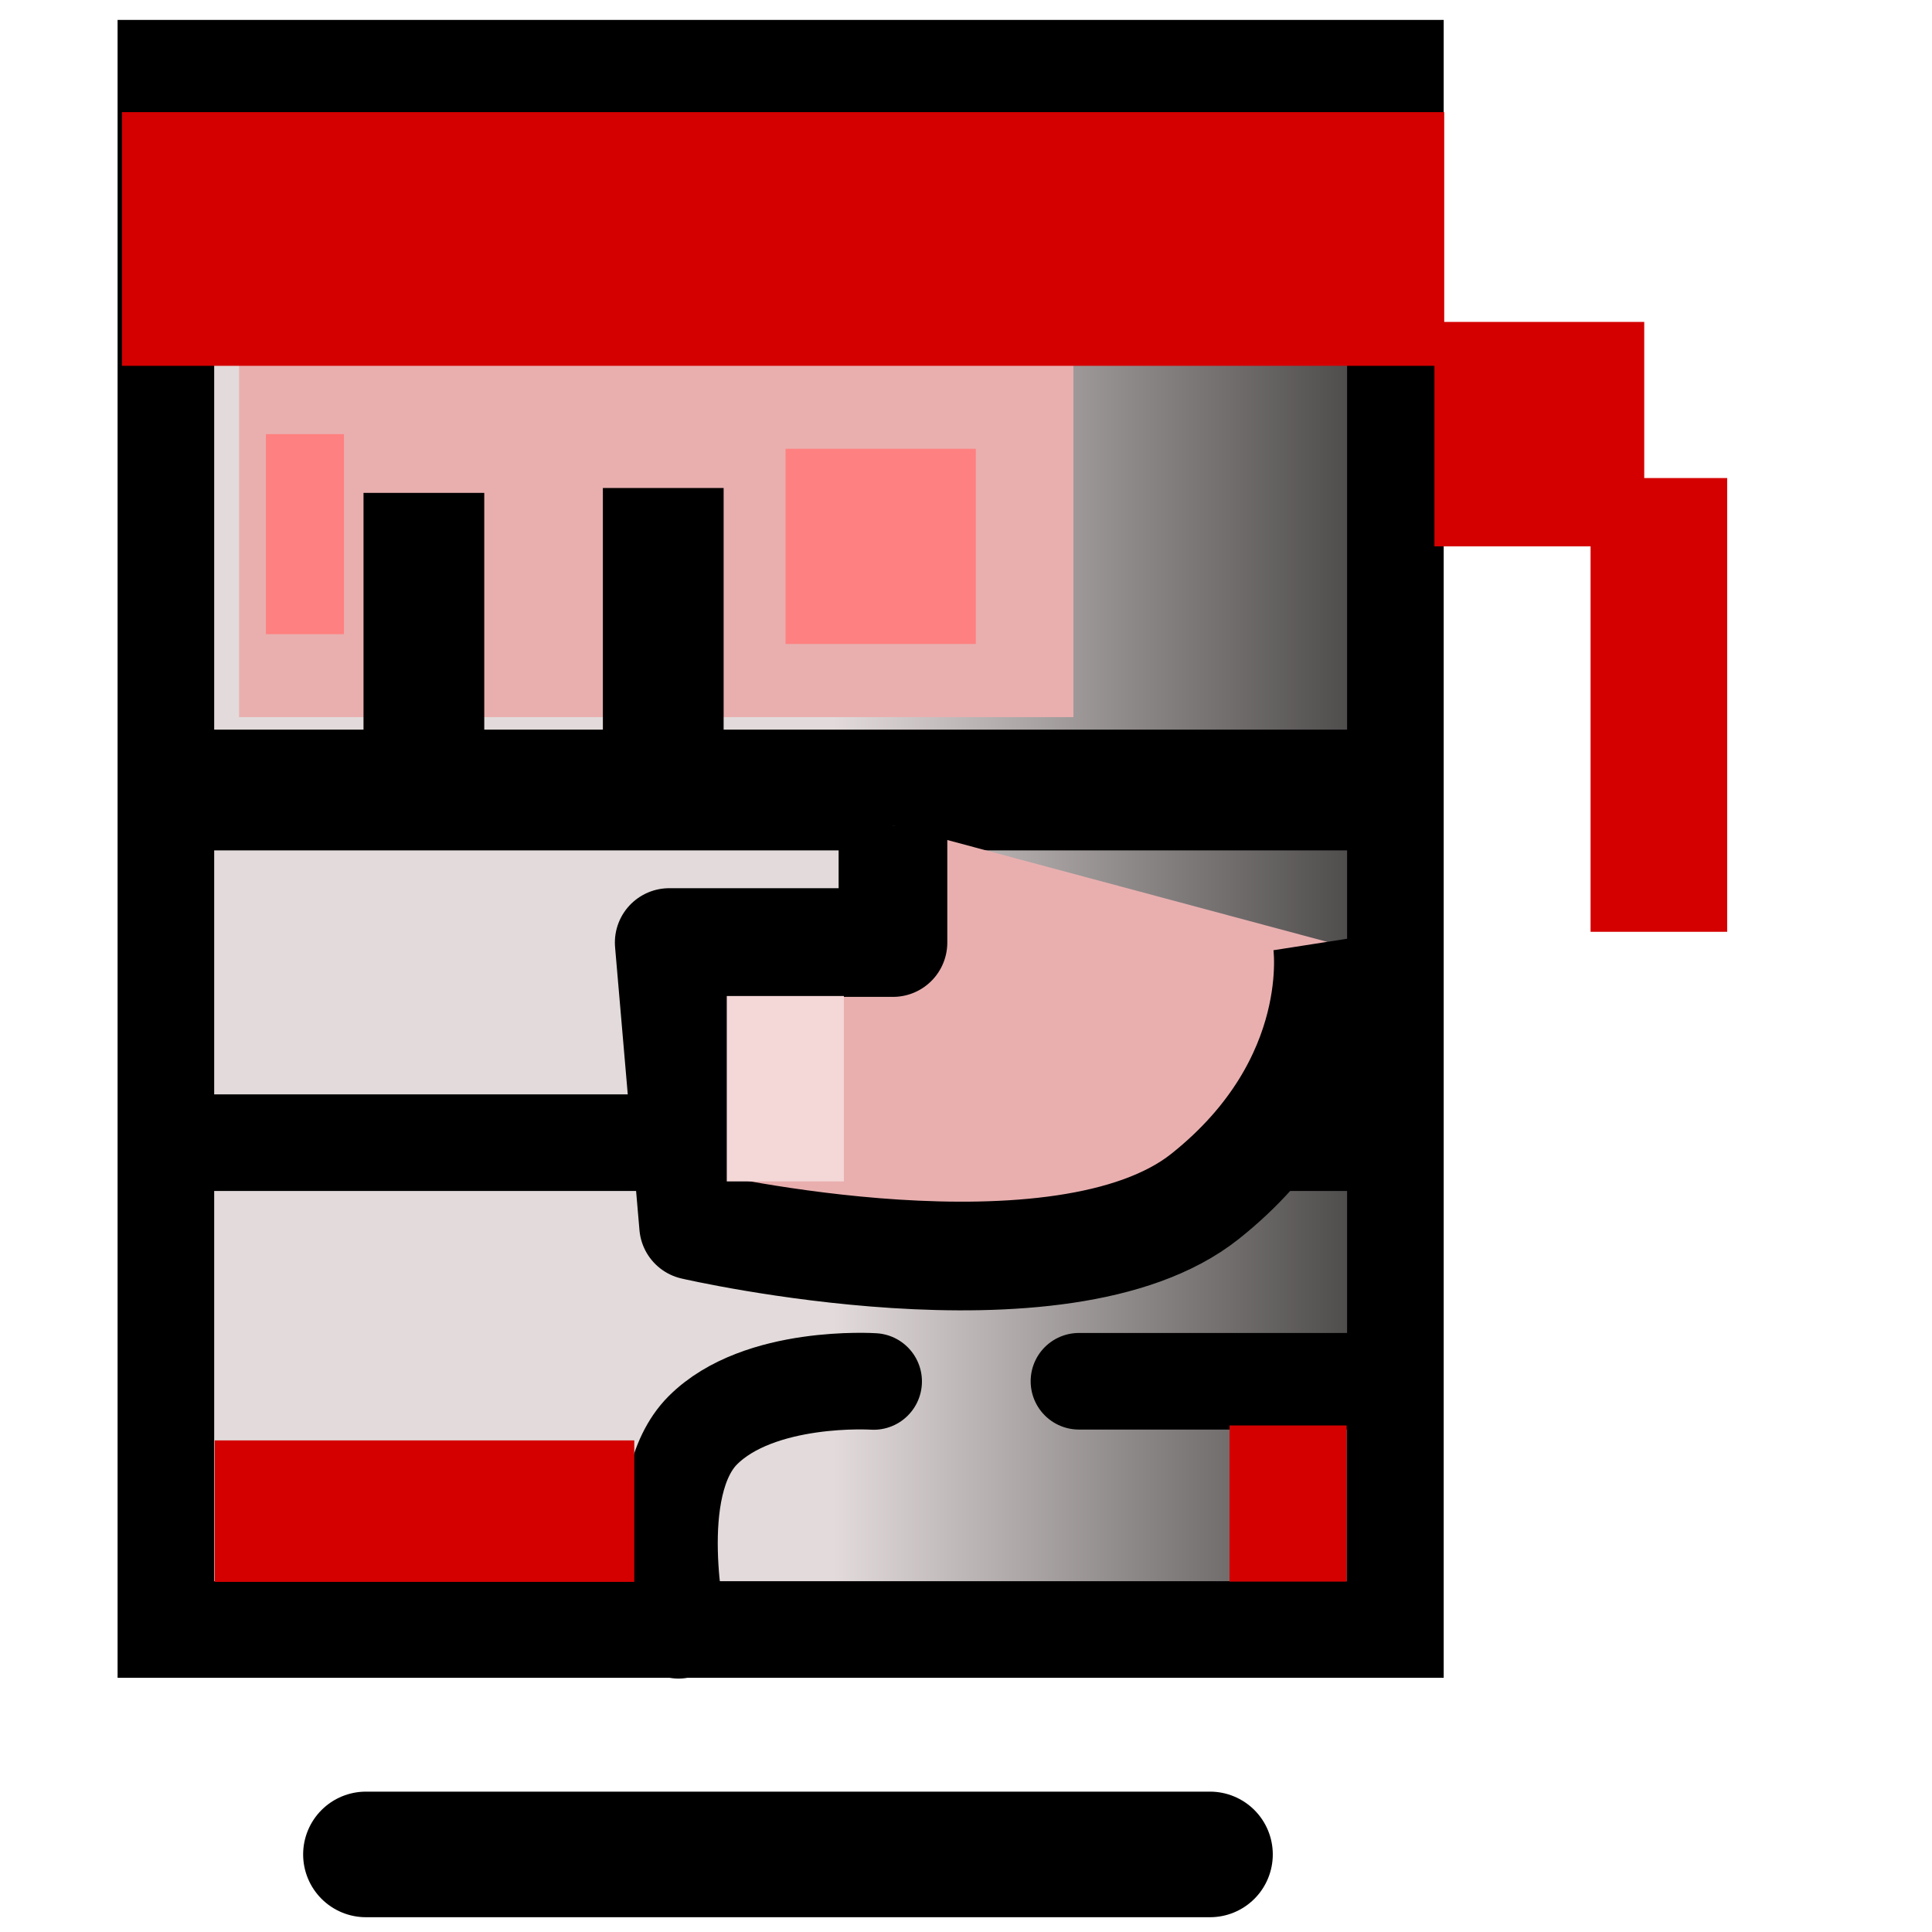
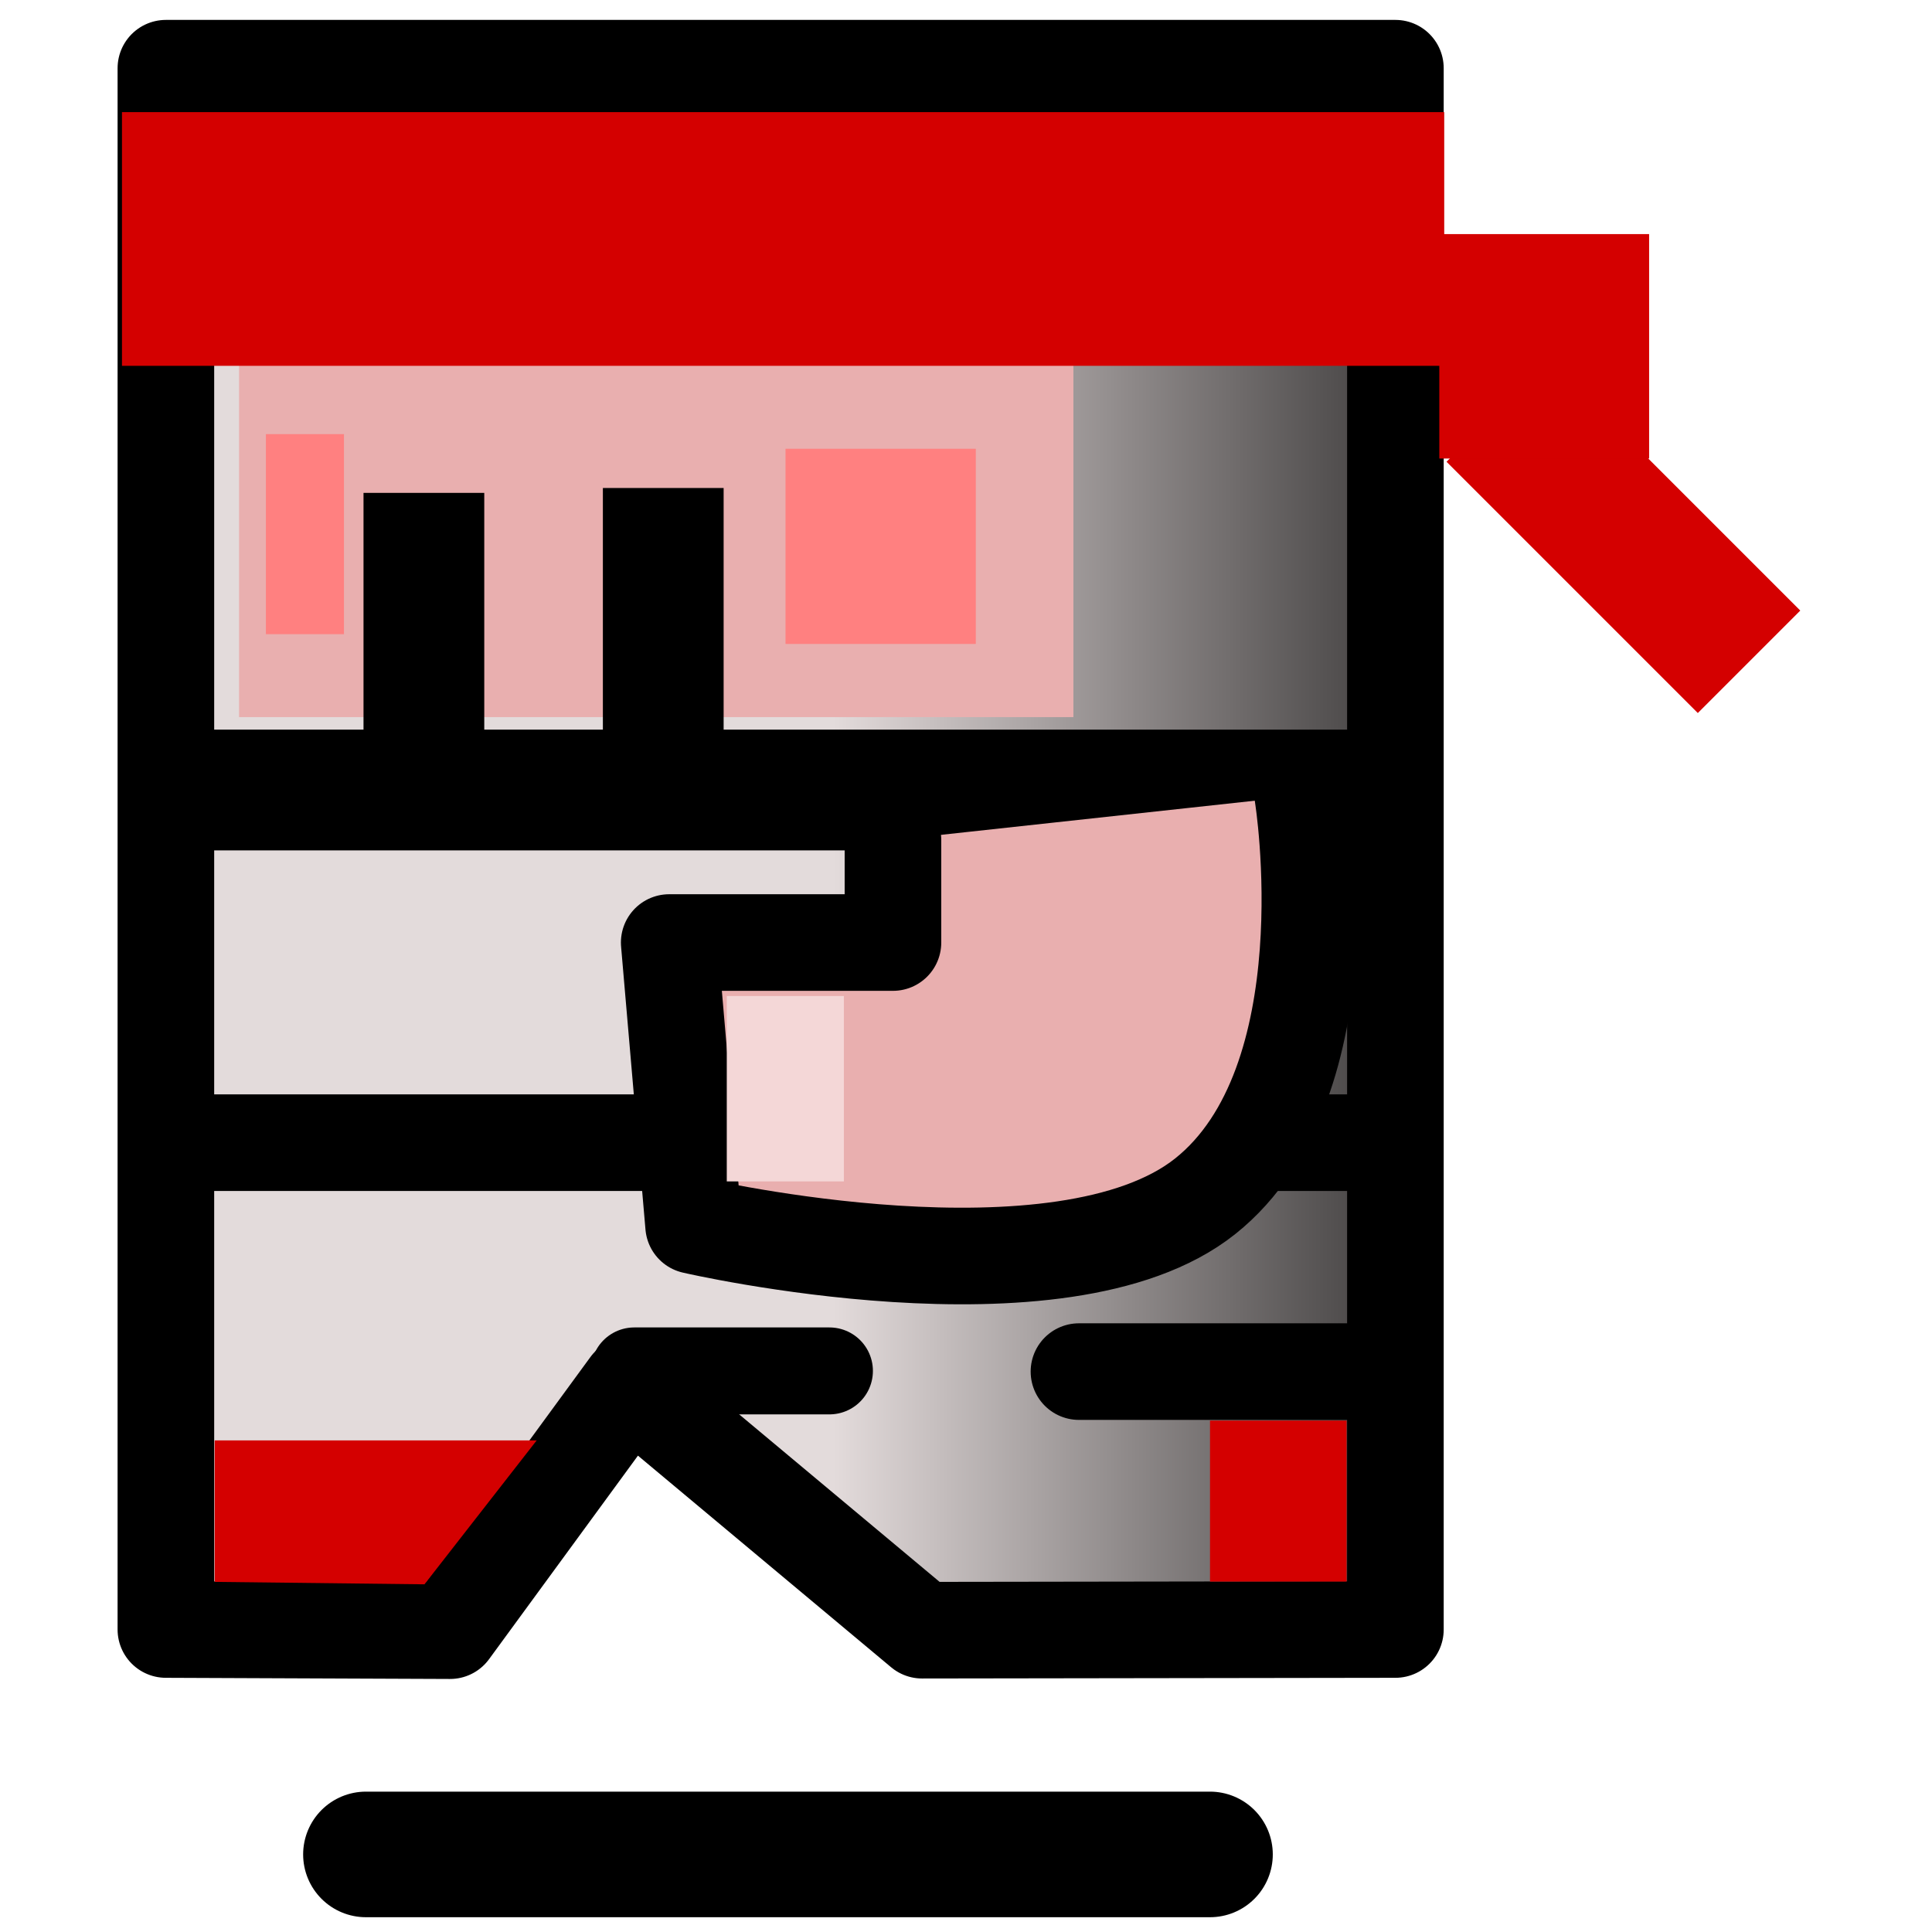
<svg xmlns="http://www.w3.org/2000/svg" xmlns:xlink="http://www.w3.org/1999/xlink" width="400" height="400" id="svg2" version="1.1">
  <defs id="defs4">
    <linearGradient id="linearGradient3796">
      <stop style="stop-color:#e3dbdb;stop-opacity:1;" offset="0" id="stop3798" />
      <stop style="stop-color:#000000;stop-opacity:1" offset="1" id="stop3800" />
    </linearGradient>
    <linearGradient xlink:href="#linearGradient3796" id="linearGradient3802" x1="172.656" y1="188.878" x2="336.395" y2="188.878" gradientUnits="userSpaceOnUse" />
  </defs>
  <g id="layer1" transform="translate(0,-652.3622)">
    <rect style="fill:#000000;fill-opacity:1;fill-rule:nonzero;stroke:none" id="rect3835" width="400" height="400" x="-431.335" y="654.382" />
-     <rect style="fill:url(#linearGradient3802);fill-opacity:1;fill-rule:nonzero;stroke:#000000;stroke-width:20;stroke-miterlimit:4;stroke-opacity:1;stroke-dasharray:none" id="rect3887" width="254.558" height="323.249" x="34.345" y="14.122" ry="0" transform="translate(0,652.3622)" />
+     <path style="fill:none;stroke:#d40000;stroke-width:30;stroke-linecap:butt;stroke-linejoin:miter;stroke-miterlimit:4;stroke-opacity:1;stroke-dasharray:none" d="m 310.097,737.357 52.023,52.023" id="path3781" />
+     <path style="fill:url(#linearGradient3802);fill-opacity:1;fill-rule:nonzero;stroke:#000000;stroke-width:20;stroke-linejoin:round;stroke-miterlimit:4;stroke-opacity:1" d="m 34.345,14.122 254.558,0 0,323.249 -97.993,0.144 -60.601,-50.652 -37.127,50.749 -58.838,-0.241 z" id="rect3887" transform="translate(0,652.3622)" />
    <path style="fill:none;stroke:#000000;stroke-width:25;stroke-linecap:butt;stroke-linejoin:miter;stroke-miterlimit:4;stroke-opacity:1;stroke-dasharray:none" d="m 33.335,815.926 256.579,0" id="path4399" />
    <path style="fill:none;stroke:#000000;stroke-width:20;stroke-linecap:butt;stroke-linejoin:miter;stroke-miterlimit:4;stroke-opacity:1;stroke-dasharray:none" d="m 33.335,888.941 253.548,0" id="path4401" />
-     <path style="fill:none;stroke:#000000;stroke-width:20;stroke-linecap:round;stroke-linejoin:miter;stroke-miterlimit:4;stroke-opacity:1;stroke-dasharray:none" d="m 140.472,989.895 c 0,0 -6.616,-29.75 5.051,-41.416 11.667,-11.667 35.355,-10.102 35.355,-10.102" id="path4407" />
-     <path style="fill:none;stroke:#000000;stroke-width:20;stroke-linecap:round;stroke-linejoin:miter;stroke-miterlimit:4;stroke-opacity:1;stroke-dasharray:none" d="m 283.995,938.337 -60.609,0" id="path4409" />
+     <path style="fill:none;stroke:#000000;stroke-width:20;stroke-linecap:round;stroke-linejoin:miter;stroke-miterlimit:4;stroke-opacity:1;stroke-dasharray:none" d="m 283.995,936.337 -60.609,0" id="path4409" />
    <rect style="fill:#e9afaf;fill-opacity:1;fill-rule:nonzero;stroke:none" id="rect4423" width="172.736" height="105.056" x="49.497" y="695.778" />
    <path style="fill:none;stroke:#000000;stroke-width:25;stroke-linecap:butt;stroke-linejoin:miter;stroke-miterlimit:4;stroke-opacity:1;stroke-dasharray:none" d="m 87.761,815.017 0,-60.609" id="path4411" />
    <path style="fill:none;stroke:#000000;stroke-width:25;stroke-linecap:butt;stroke-linejoin:miter;stroke-miterlimit:4;stroke-opacity:1;stroke-dasharray:none" d="m 137.32,810.976 0,-57.579" id="path4413" />
-     <rect style="fill:#d40000;fill-opacity:1;fill-rule:nonzero;stroke:none" id="rect4415" width="86.873" height="29.294" x="44.447" y="950.58" />
-     <rect style="fill:#d40000;fill-opacity:1;fill-rule:nonzero;stroke:none" id="rect4417" width="24.244" height="32.325" x="254.558" y="947.489" />
-     <path style="fill:#e9afaf;fill-opacity:1;stroke:#000000;stroke-width:22.5;stroke-linecap:butt;stroke-linejoin:round;stroke-miterlimit:4;stroke-opacity:1;stroke-dasharray:none" d="m 184.878,823.261 0,24.244 -46.325,0 5.051,58.589 c 0,0 76.156,17.646 105.924,-6.061 29.768,-23.707 25.254,-52.67 25.254,-52.67" id="path4419" />
+     <path style="fill:#d40000;fill-opacity:1;fill-rule:nonzero;stroke:none" d="m 44.447,950.58 66.67,0 -23.234,29.799 -43.437,-0.505 z" id="rect4415" />
+     <rect style="fill:#d40000;fill-opacity:1;fill-rule:nonzero;stroke:none" id="rect4417" width="28.284" height="33.335" x="250.518" y="946.479" />
+     <path style="fill:#e9afaf;fill-opacity:1;stroke:#000000;stroke-width:20;stroke-linecap:round;stroke-linejoin:round;stroke-miterlimit:4;stroke-opacity:1;stroke-dasharray:none" d="m 184.878,826.291 0,21.213 -46.325,0 5.051,58.589 c 0,0 76.156,17.646 105.924,-6.061 29.768,-23.707 20.203,-82.975 20.203,-82.975" id="path4419" />
    <rect style="fill:#f4d7d7;fill-opacity:1;fill-rule:nonzero;stroke:none" id="rect4421" width="24.244" height="38.386" x="150.472" y="858.575" />
    <rect style="fill:#ff8080;fill-opacity:1;fill-rule:nonzero;stroke:none" id="rect4425" width="39.396" height="40.406" x="162.635" y="745.276" />
    <rect style="fill:#ff8080;fill-opacity:1;fill-rule:nonzero;stroke:none" id="rect4425-4" width="16.162" height="41.416" x="55.053" y="742.245" />
    <rect style="fill:#d40000;fill-opacity:1;fill-rule:nonzero;stroke:none" id="rect4445" width="273.751" height="52.528" x="25.254" y="675.575" />
-     <rect style="fill:#d40000;fill-opacity:1;fill-rule:nonzero;stroke:none" id="rect3770" width="43.437" height="46.467" x="296.985" y="719.012" />
-     <rect style="fill:#d40000;fill-opacity:1;fill-rule:nonzero;stroke:none" id="rect3772" width="28.284" height="93.944" x="329.31" y="751.337" />
+     <rect style="fill:#d40000;fill-opacity:1;fill-rule:nonzero;stroke:none" id="rect3770" width="43.437" height="46.467" x="297.995" y="700.829" />
    <flowRoot xml:space="preserve" id="flowRoot3774" style="fill:black;stroke:none;stroke-opacity:1;stroke-width:1px;stroke-linejoin:miter;stroke-linecap:butt;fill-opacity:1;font-family:Bitstream Vera Sans Mono;font-style:normal;font-weight:bold;font-size:50px;line-height:125%;letter-spacing:0px;word-spacing:0px;-inkscape-font-specification:Bitstream Vera Sans Mono Bold;font-stretch:normal;font-variant:normal">
      <flowRegion id="flowRegion3776">
        <rect id="rect3778" width="51.518" height="50.508" x="60.609" y="177.766" style="-inkscape-font-specification:Bitstream Vera Sans Mono Bold;font-family:Bitstream Vera Sans Mono;font-weight:bold;font-style:normal;font-stretch:normal;font-variant:normal;font-size:50px" />
      </flowRegion>
      <flowPara id="flowPara3780" />
    </flowRoot>
    <path style="fill:none;stroke:#000000;stroke-width:26;stroke-linecap:round;stroke-linejoin:miter;stroke-miterlimit:4;stroke-opacity:1;stroke-dasharray:none" d="m 75.761,1036.301 174.756,0" id="path3804" />
+     <path style="fill:none;stroke:#000000;stroke-width:18;stroke-linecap:round;stroke-linejoin:miter;stroke-opacity:1;stroke-miterlimit:4;stroke-dasharray:none" d="m 131.32,283.832 40.406,0" id="path3779" transform="translate(0,652.3622)" />
  </g>
</svg>
